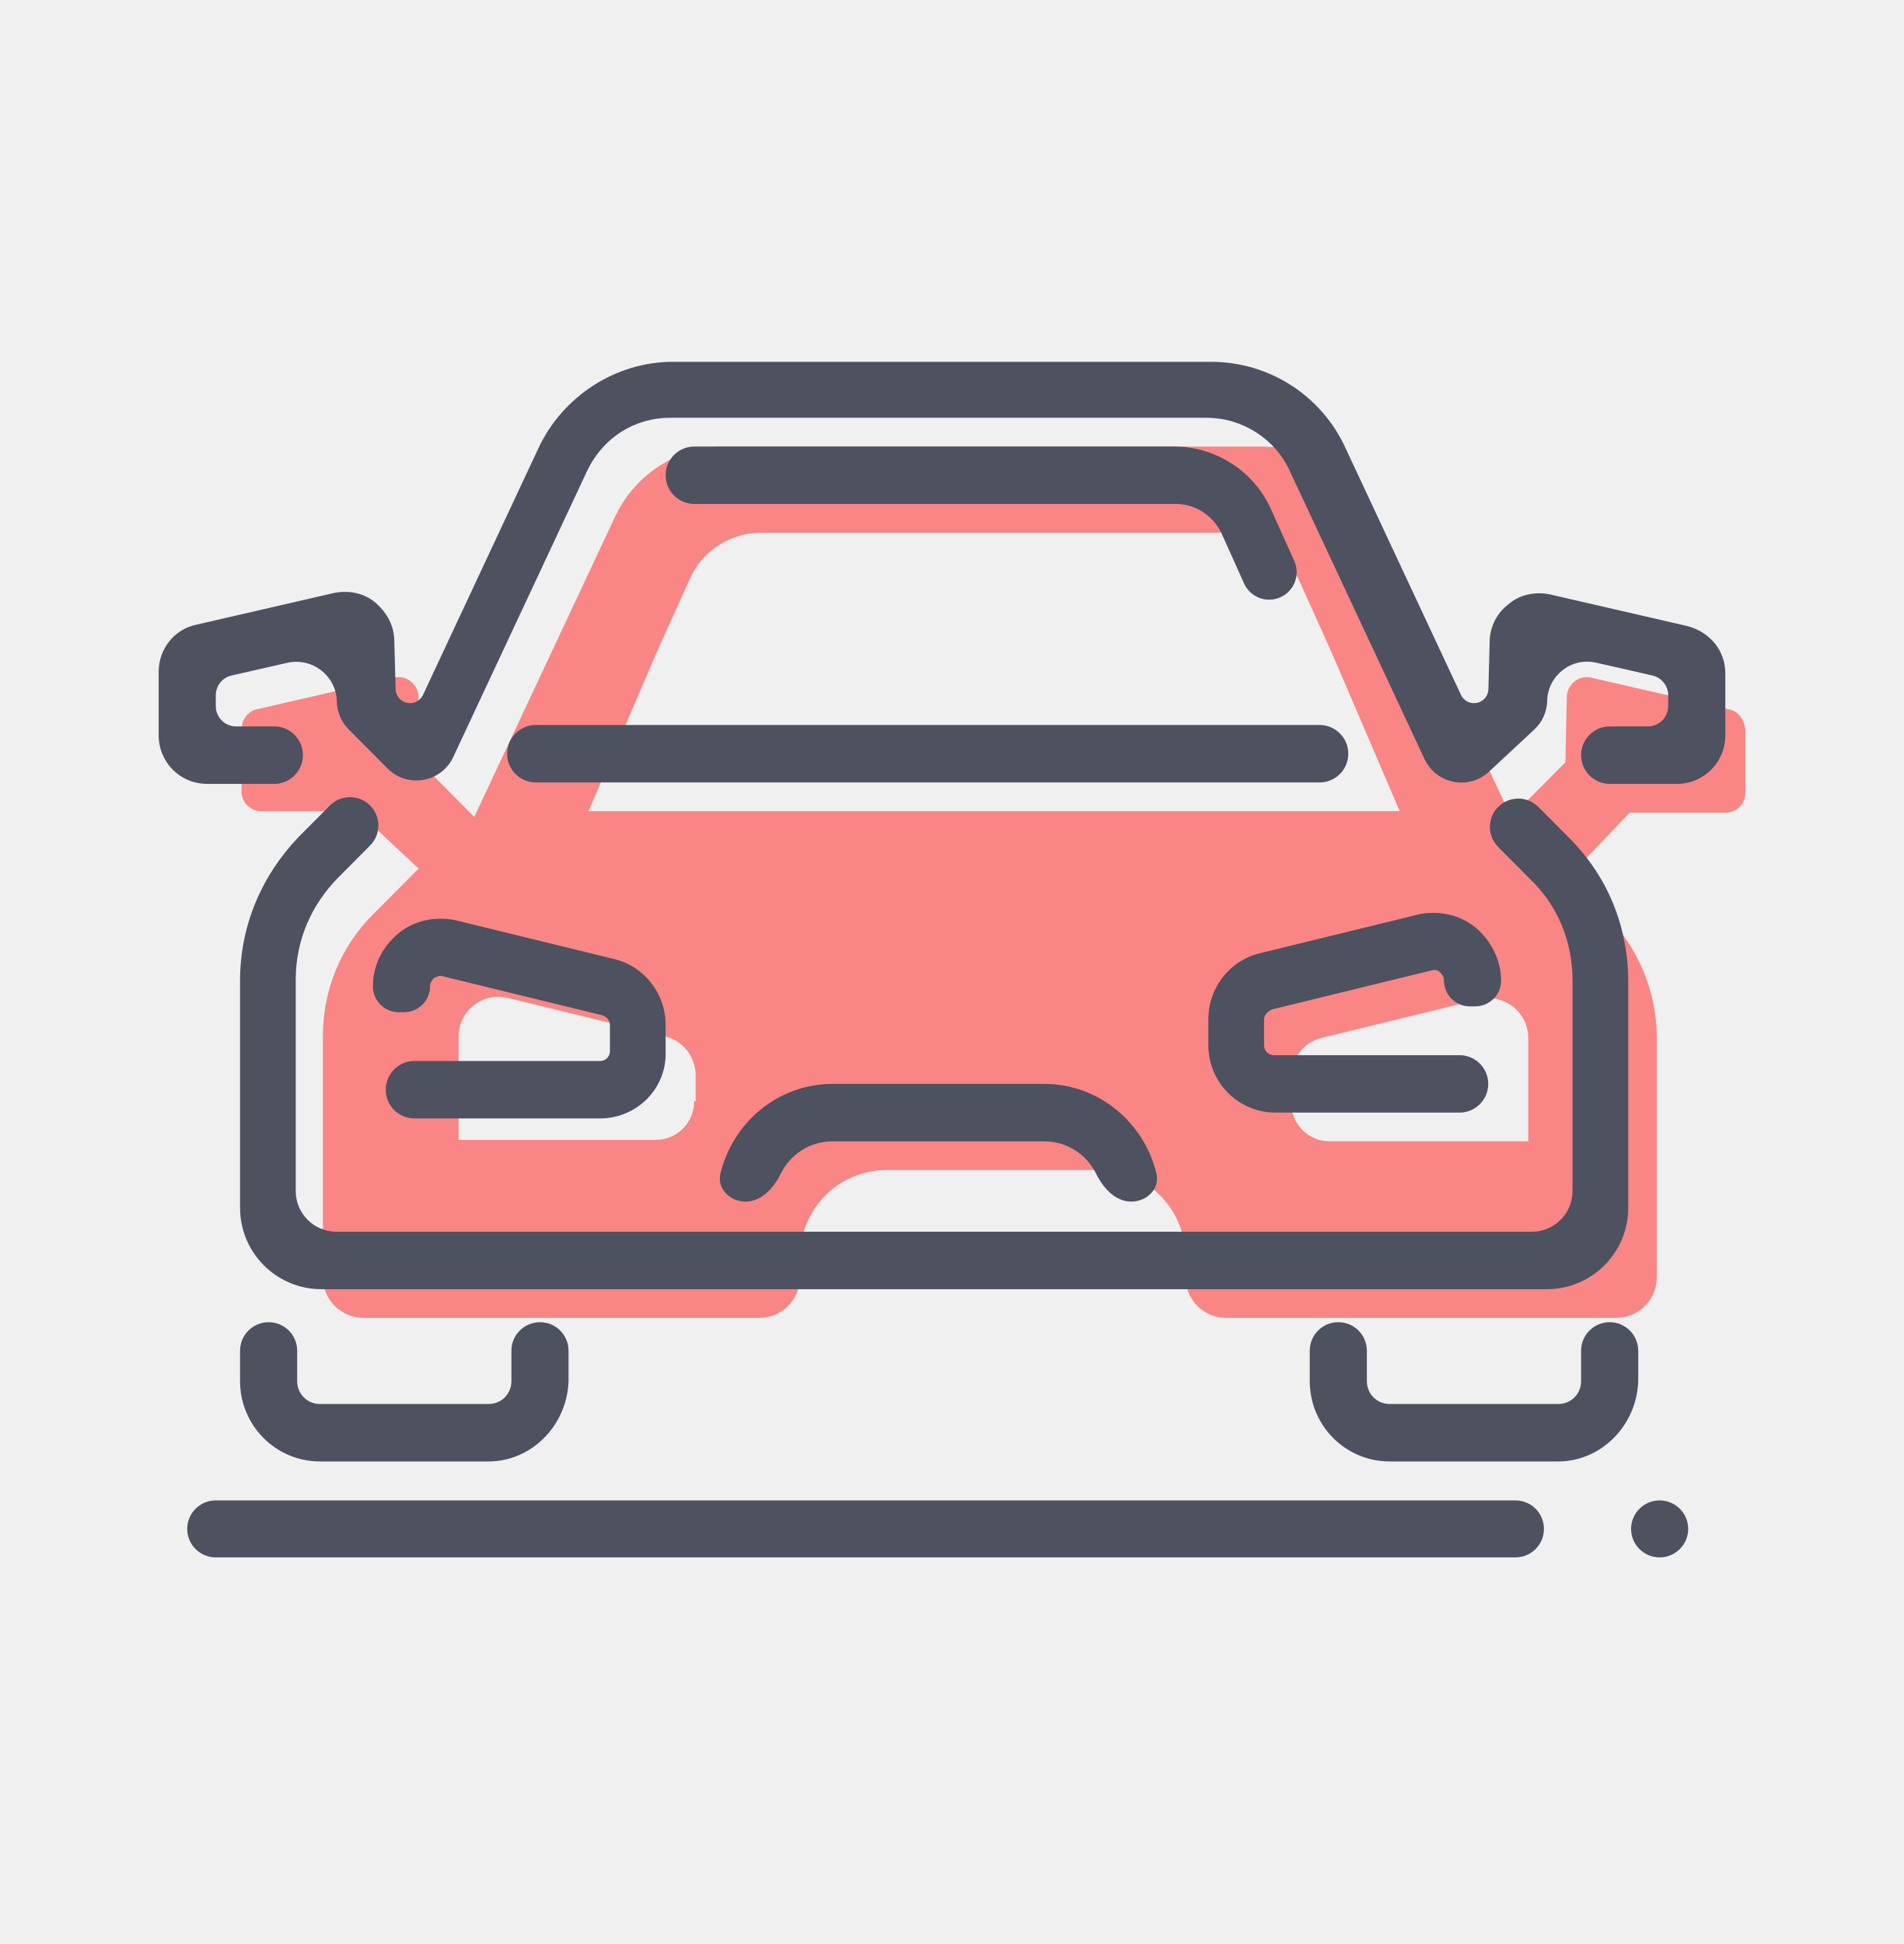
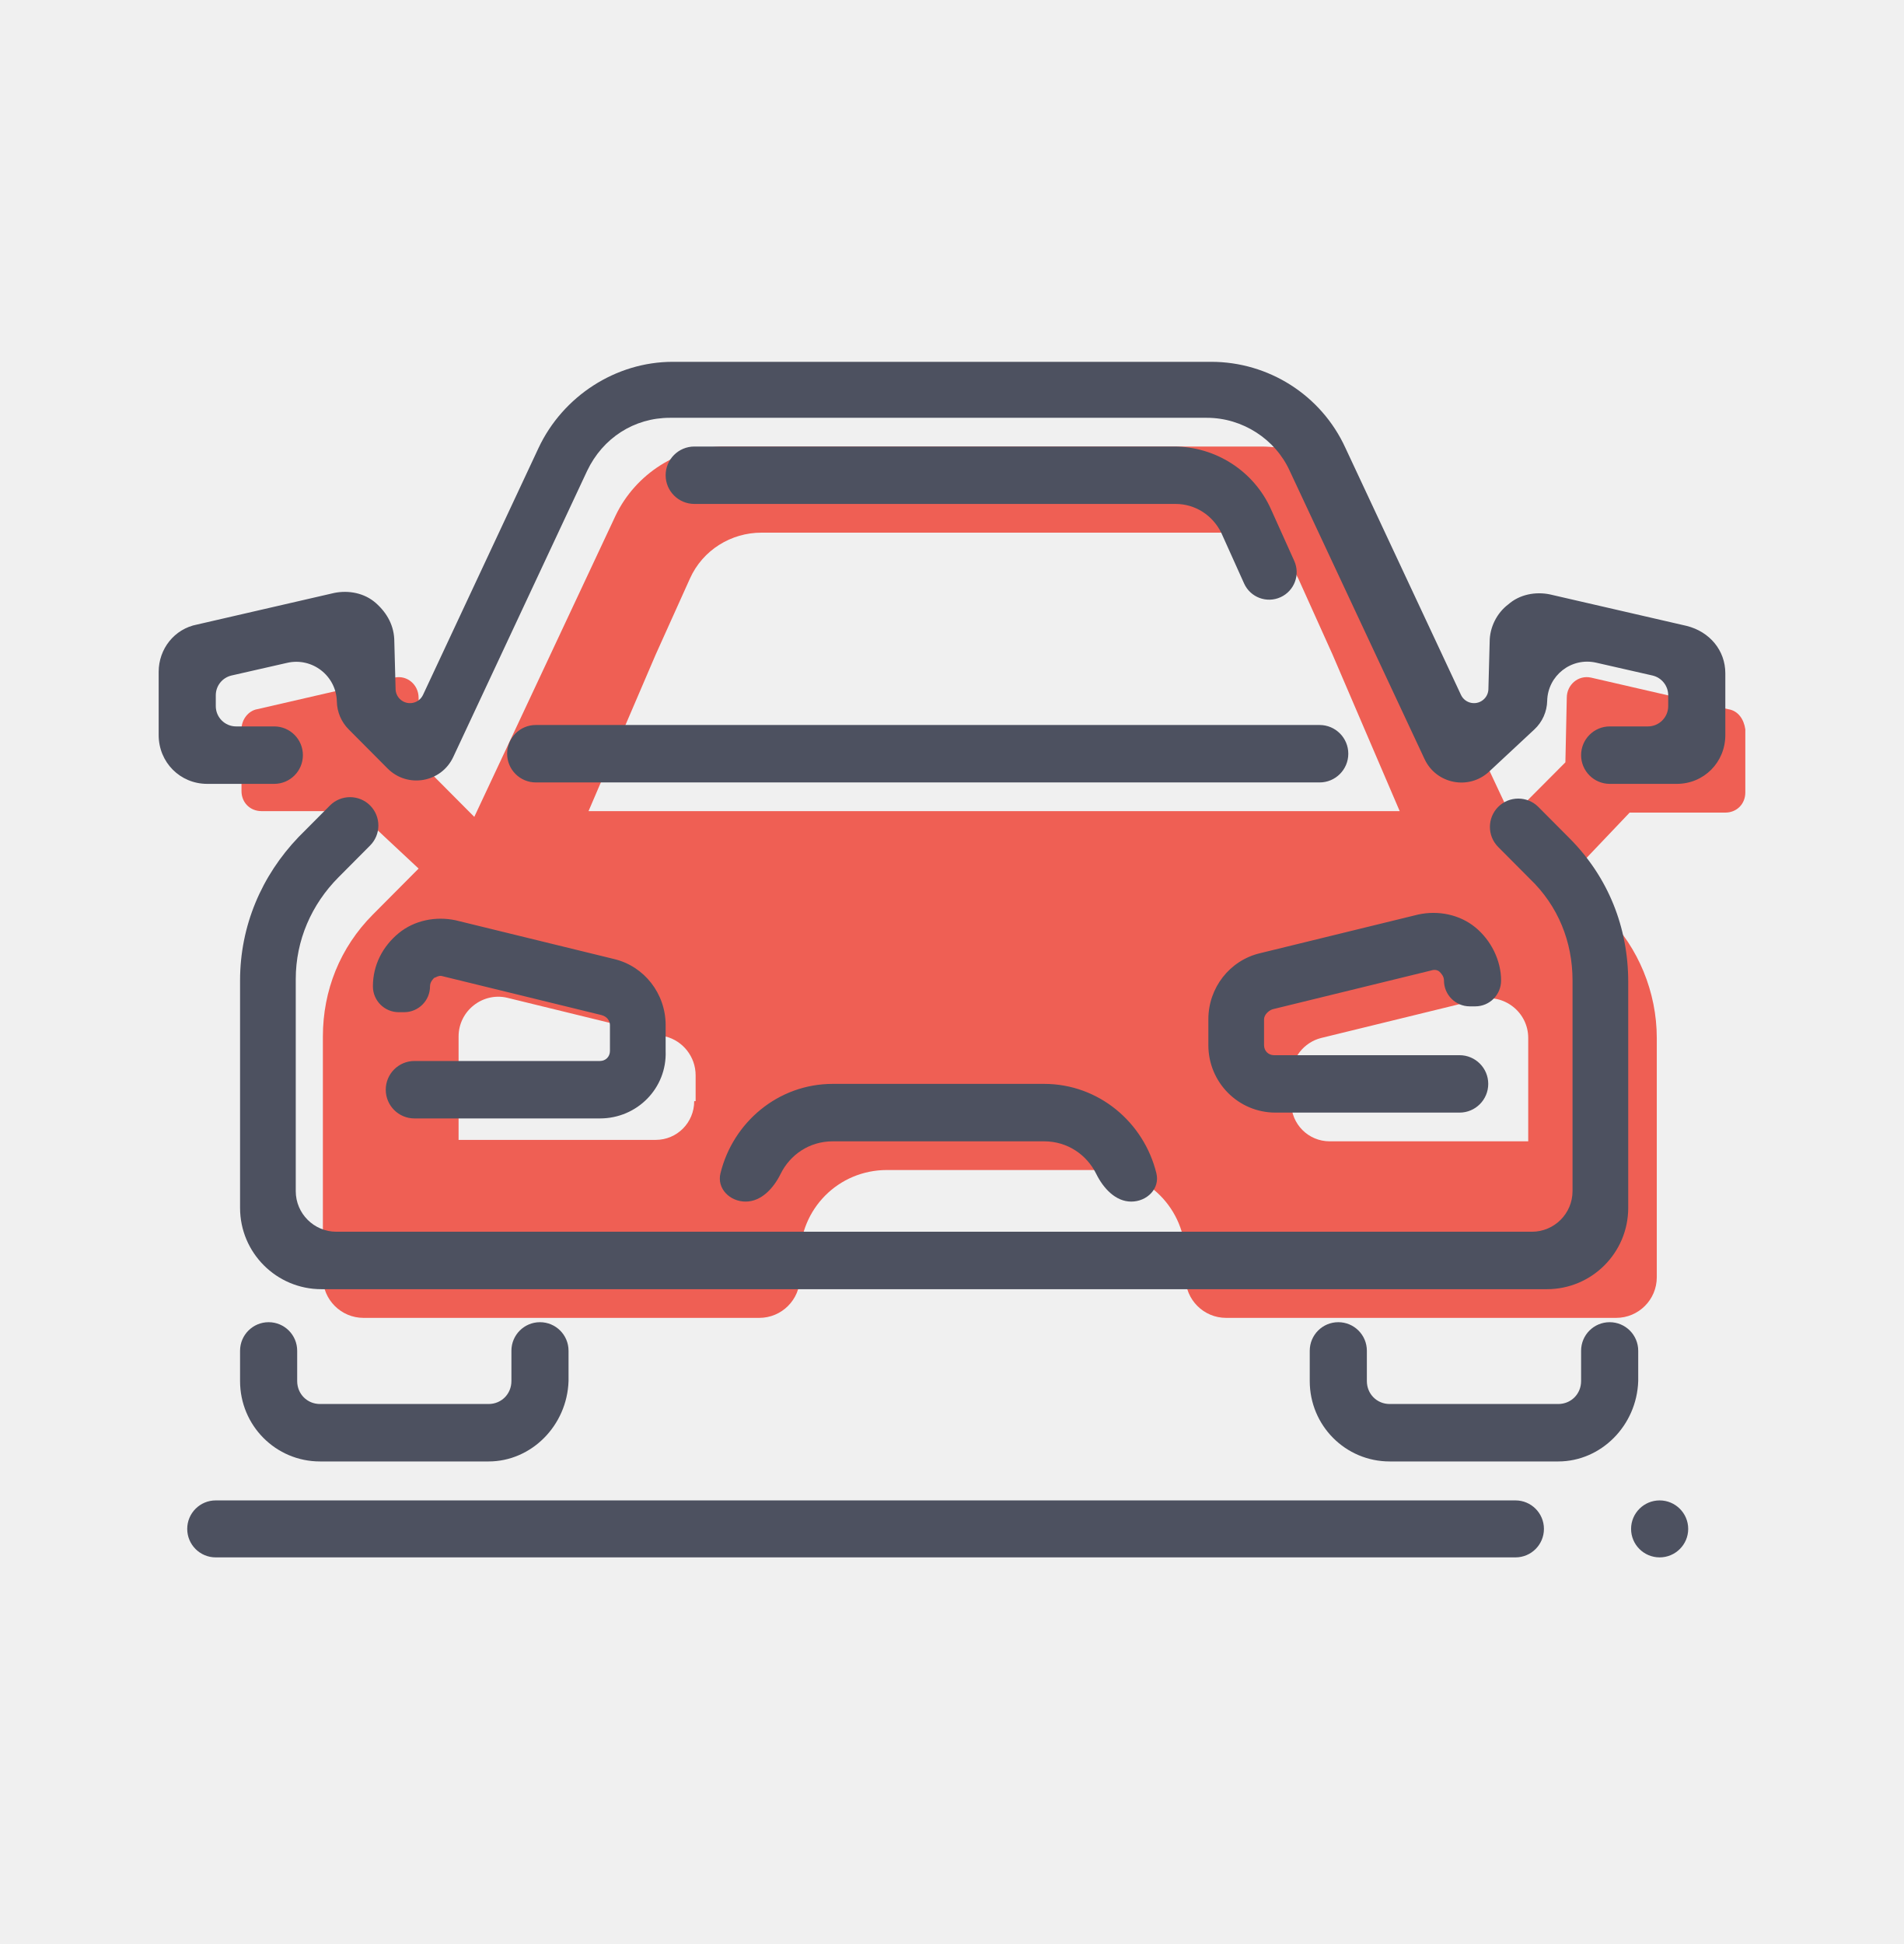
<svg xmlns="http://www.w3.org/2000/svg" width="48" height="49" viewBox="0 0 48 49" fill="none">
-   <g clip-path="url(#clip0)">
-     <path d="M43.568 17.876L40.112 17.08C39.788 17.008 39.499 17.261 39.499 17.587L39.464 19.215L38.095 20.59L34.531 12.992C34.027 11.942 32.983 11.255 31.795 11.255H24.954H18.257C17.105 11.255 16.025 11.942 15.521 12.992L11.957 20.59L10.589 19.215L10.553 17.587C10.553 17.261 10.265 17.008 9.941 17.08L6.484 17.876C6.268 17.913 6.088 18.13 6.088 18.383V19.939C6.088 20.228 6.304 20.445 6.592 20.445H9.004L10.553 21.893L9.401 23.051C8.572 23.883 8.14 24.968 8.14 26.126V32.194C8.14 32.76 8.599 33.218 9.165 33.218H19.141C19.707 33.218 20.166 32.76 20.166 32.194V31.735V31.699C20.166 30.468 21.138 29.491 22.362 29.491H27.69C28.915 29.491 29.887 30.468 29.887 31.699V31.735V32.194C29.887 32.76 30.345 33.218 30.911 33.218H40.743C41.309 33.218 41.768 32.76 41.768 32.194V26.163C41.768 25.005 41.3 23.883 40.508 23.087L39.535 22.11L41.084 20.482H43.496C43.784 20.482 44 20.265 44 19.975V18.383C43.964 18.13 43.82 17.913 43.568 17.876ZM17.501 27.755C17.501 28.297 17.069 28.732 16.529 28.732H11.561V26.126C11.561 25.475 12.173 25.005 12.785 25.149L16.781 26.126C17.213 26.235 17.537 26.633 17.537 27.103V27.755H17.501ZM14.837 20.445L16.529 16.501L17.393 14.584C17.717 13.86 18.437 13.426 19.194 13.426H30.931C31.723 13.426 32.407 13.896 32.731 14.584L33.595 16.501L35.287 20.445H14.837ZM38.527 28.768H33.523C32.983 28.768 32.551 28.334 32.551 27.791V27.139C32.551 26.669 32.875 26.271 33.307 26.163L37.303 25.186C37.915 25.041 38.527 25.511 38.527 26.163V28.768Z" fill="#F98585" />
-     <path fill-rule="evenodd" clip-rule="evenodd" d="M35.914 19.134C36.209 19.764 37.032 19.923 37.541 19.449L38.684 18.384C38.883 18.198 38.999 17.939 39.005 17.667C39.019 17.027 39.615 16.561 40.239 16.703L41.657 17.026C41.89 17.079 42.056 17.286 42.056 17.525V17.798C42.056 18.081 41.826 18.31 41.544 18.31H40.583C40.184 18.31 39.86 18.634 39.86 19.034C39.86 19.434 40.184 19.758 40.583 19.758H42.272C42.956 19.758 43.496 19.215 43.496 18.527V16.971C43.496 16.392 43.1 15.922 42.524 15.777L39.068 14.981C38.708 14.909 38.311 14.981 38.023 15.235C37.735 15.452 37.555 15.814 37.555 16.175L37.523 17.37C37.521 17.463 37.483 17.551 37.418 17.616C37.24 17.795 36.938 17.743 36.831 17.514L33.919 11.291C33.307 9.952 31.975 9.12 30.535 9.12H16.961C15.521 9.12 14.189 9.988 13.577 11.291L10.665 17.514C10.558 17.743 10.256 17.795 10.078 17.616C10.013 17.551 9.975 17.463 9.973 17.37L9.941 16.175C9.941 15.777 9.761 15.452 9.473 15.198C9.185 14.945 8.788 14.873 8.428 14.945L4.972 15.741C4.396 15.85 4 16.356 4 16.935V18.527C4 19.215 4.54 19.758 5.224 19.758H6.913C7.312 19.758 7.636 19.434 7.636 19.034C7.636 18.634 7.312 18.31 6.913 18.31H5.952C5.67 18.31 5.44 18.081 5.44 17.798V17.525C5.44 17.286 5.606 17.079 5.839 17.026L7.241 16.707C7.873 16.563 8.478 17.035 8.492 17.683C8.497 17.946 8.604 18.197 8.79 18.384L9.771 19.37C10.273 19.875 11.124 19.727 11.426 19.082L14.801 11.87C15.197 11.037 15.989 10.531 16.889 10.531H30.427C31.327 10.531 32.155 11.073 32.515 11.87L35.914 19.134ZM33.267 18.274H13.508C13.109 18.274 12.785 18.598 12.785 18.998C12.785 19.398 13.109 19.722 13.508 19.722H33.267C33.667 19.722 33.991 19.398 33.991 18.998C33.991 18.598 33.667 18.274 33.267 18.274ZM12.317 36.837H8.068C6.952 36.837 6.052 35.932 6.052 34.81V34.047C6.052 33.649 6.375 33.327 6.772 33.327C7.17 33.327 7.492 33.649 7.492 34.047V34.81C7.492 35.136 7.744 35.389 8.068 35.389H12.317C12.641 35.389 12.893 35.136 12.893 34.81V34.047C12.893 33.649 13.215 33.327 13.613 33.327C14.011 33.327 14.333 33.649 14.333 34.047V34.81C14.297 35.932 13.397 36.837 12.317 36.837ZM10.448 28.191H15.125C16.061 28.191 16.817 27.431 16.781 26.49V25.839C16.781 25.043 16.241 24.355 15.485 24.174L11.489 23.197C10.985 23.089 10.445 23.197 10.049 23.523C9.653 23.849 9.401 24.319 9.401 24.862C9.401 25.221 9.692 25.513 10.052 25.513H10.189C10.549 25.513 10.841 25.221 10.841 24.862C10.841 24.753 10.913 24.681 10.949 24.645C10.96 24.645 10.974 24.638 10.992 24.63C11.032 24.61 11.09 24.583 11.165 24.608L15.161 25.585C15.305 25.622 15.377 25.73 15.377 25.839V26.49C15.377 26.635 15.269 26.743 15.125 26.743H10.448C10.049 26.743 9.725 27.067 9.725 27.467C9.725 27.867 10.049 28.191 10.448 28.191ZM8.102 32.495H36.763H38.998C40.13 32.495 41.048 31.577 41.048 30.445V24.751C41.048 23.376 40.544 22.11 39.572 21.133L38.782 20.339C38.503 20.059 38.048 20.059 37.769 20.339C37.492 20.618 37.492 21.069 37.769 21.348L38.563 22.146C39.283 22.834 39.644 23.738 39.644 24.715V30.023C39.644 30.588 39.185 31.047 38.619 31.047H8.481C7.915 31.047 7.456 30.588 7.456 30.023V24.679C7.456 23.702 7.852 22.797 8.536 22.11L9.331 21.311C9.608 21.033 9.608 20.582 9.331 20.303C9.052 20.023 8.597 20.023 8.318 20.303L7.528 21.097C6.592 22.074 6.052 23.34 6.052 24.715V30.445C6.052 31.577 6.97 32.495 8.102 32.495ZM39.283 36.837H35.035C33.919 36.837 33.019 35.932 33.019 34.81V34.047C33.019 33.649 33.341 33.327 33.739 33.327C34.137 33.327 34.459 33.649 34.459 34.047V34.81C34.459 35.136 34.711 35.389 35.035 35.389H39.283C39.608 35.389 39.86 35.136 39.86 34.81V34.047C39.86 33.649 40.182 33.327 40.58 33.327C40.977 33.327 41.3 33.649 41.3 34.047V34.81C41.264 35.932 40.364 36.837 39.283 36.837ZM30.463 26.343C30.463 27.284 31.219 28.044 32.155 28.044H36.796C37.195 28.044 37.519 27.72 37.519 27.32C37.519 26.921 37.195 26.597 36.796 26.597H32.119C31.975 26.597 31.867 26.488 31.867 26.343V25.692C31.867 25.584 31.975 25.475 32.083 25.439L36.079 24.462C36.187 24.426 36.259 24.462 36.295 24.498C36.331 24.534 36.403 24.607 36.403 24.715C36.403 25.075 36.695 25.366 37.054 25.366H37.192C37.552 25.366 37.843 25.075 37.843 24.715C37.843 24.209 37.591 23.702 37.195 23.376C36.799 23.051 36.259 22.942 35.755 23.051L31.759 24.028C31.003 24.209 30.463 24.896 30.463 25.692V26.343ZM32.285 15.052C31.936 15.213 31.522 15.058 31.364 14.707L30.787 13.426C30.571 12.992 30.139 12.702 29.635 12.702H17.505C17.105 12.702 16.781 12.378 16.781 11.979C16.781 11.579 17.105 11.255 17.505 11.255H29.599C30.643 11.255 31.615 11.87 32.047 12.847L32.628 14.137C32.785 14.484 32.632 14.893 32.285 15.052ZM41.84 37.819C42.236 37.819 42.56 38.141 42.56 38.537C42.56 38.934 42.236 39.255 41.84 39.255C41.443 39.255 41.12 38.934 41.12 38.537C41.12 38.141 41.443 37.819 41.84 37.819ZM38.206 37.819H5.438C5.041 37.819 4.72 38.141 4.72 38.537C4.72 38.934 5.041 39.255 5.438 39.255H38.206C38.602 39.255 38.923 38.934 38.923 38.537C38.923 38.141 38.602 37.819 38.206 37.819ZM28.518 30.287C28.916 30.287 29.247 29.96 29.153 29.574C28.839 28.292 27.701 27.32 26.322 27.32H20.994C19.615 27.32 18.477 28.292 18.163 29.574C18.069 29.96 18.4 30.287 18.797 30.287C19.195 30.287 19.502 29.948 19.678 29.592C19.917 29.105 20.405 28.768 20.994 28.768H26.322C26.911 28.768 27.398 29.105 27.638 29.592C27.814 29.948 28.121 30.287 28.518 30.287Z" fill="#4D5160" />
+   <g id="front-Red">
+     <g id="front-Red_2">
+       <g id="icon_sedan" clip-path="url(#clip0)">
+         <path id="color" d="M43.568 17.876L40.112 17.08C39.788 17.008 39.499 17.261 39.499 17.587L39.464 19.215L38.095 20.59L34.531 12.992C34.027 11.942 32.983 11.255 31.795 11.255H24.954H18.257C17.105 11.255 16.025 11.942 15.521 12.992L11.957 20.59L10.589 19.215L10.553 17.587C10.553 17.261 10.265 17.008 9.941 17.08L6.484 17.876C6.268 17.913 6.088 18.13 6.088 18.383V19.939C6.088 20.228 6.304 20.445 6.592 20.445H9.004L10.553 21.893L9.401 23.051C8.572 23.883 8.14 24.968 8.14 26.126V32.194C8.14 32.76 8.599 33.218 9.165 33.218H19.141C19.707 33.218 20.166 32.76 20.166 32.194V31.735V31.699C20.166 30.468 21.138 29.491 22.362 29.491H27.69C28.915 29.491 29.887 30.468 29.887 31.699V31.735V32.194C29.887 32.76 30.345 33.218 30.911 33.218H40.743C41.309 33.218 41.768 32.76 41.768 32.194V26.163C41.768 25.005 41.3 23.883 40.508 23.087L39.535 22.11L41.084 20.482H43.496C43.784 20.482 44 20.265 44 19.975V18.383C43.964 18.13 43.82 17.913 43.568 17.876ZM17.501 27.755C17.501 28.297 17.069 28.732 16.529 28.732H11.561V26.126C11.561 25.475 12.173 25.005 12.785 25.149L16.781 26.126C17.213 26.235 17.537 26.633 17.537 27.103V27.755H17.501ZM14.837 20.445L16.529 16.501L17.393 14.584C17.717 13.86 18.437 13.426 19.194 13.426H30.931C31.723 13.426 32.407 13.896 32.731 14.584L33.595 16.501L35.287 20.445H14.837ZM38.527 28.768H33.523C32.983 28.768 32.551 28.334 32.551 27.791V27.139C32.551 26.669 32.875 26.271 33.307 26.163L37.303 25.186C37.915 25.041 38.527 25.511 38.527 26.163V28.768Z" fill="#EF5F54" />
+         <path id="Union" fill-rule="evenodd" clip-rule="evenodd" d="M35.914 19.134C36.209 19.764 37.032 19.923 37.541 19.449L38.684 18.384C38.883 18.198 38.999 17.939 39.005 17.667C39.019 17.027 39.615 16.561 40.239 16.703L41.657 17.026C41.89 17.079 42.056 17.286 42.056 17.525V17.798C42.056 18.081 41.826 18.31 41.544 18.31H40.583C40.184 18.31 39.86 18.634 39.86 19.034C39.86 19.434 40.184 19.758 40.583 19.758H42.272C42.956 19.758 43.496 19.215 43.496 18.527V16.971C43.496 16.392 43.1 15.922 42.524 15.777L39.068 14.981C38.708 14.909 38.311 14.981 38.023 15.235C37.735 15.452 37.555 15.814 37.555 16.175L37.523 17.37C37.521 17.463 37.483 17.551 37.418 17.616C37.24 17.795 36.938 17.743 36.831 17.514L33.919 11.291C33.307 9.952 31.975 9.12 30.535 9.12H16.961C15.521 9.12 14.189 9.988 13.577 11.291L10.665 17.514C10.558 17.743 10.256 17.795 10.078 17.616C10.013 17.551 9.975 17.463 9.973 17.37L9.941 16.175C9.941 15.777 9.761 15.452 9.473 15.198C9.185 14.945 8.788 14.873 8.428 14.945L4.972 15.741C4.396 15.85 4 16.356 4 16.935V18.527C4 19.215 4.54 19.758 5.224 19.758H6.913C7.312 19.758 7.636 19.434 7.636 19.034C7.636 18.634 7.312 18.31 6.913 18.31H5.952C5.67 18.31 5.44 18.081 5.44 17.798V17.525C5.44 17.286 5.606 17.079 5.839 17.026L7.241 16.707C7.873 16.563 8.478 17.035 8.492 17.683C8.497 17.946 8.604 18.197 8.79 18.384L9.771 19.37C10.273 19.875 11.124 19.727 11.426 19.082L14.801 11.87C15.197 11.037 15.989 10.531 16.889 10.531H30.427C31.327 10.531 32.155 11.073 32.515 11.87L35.914 19.134ZM33.267 18.274H13.508C13.109 18.274 12.785 18.598 12.785 18.998C12.785 19.398 13.109 19.722 13.508 19.722H33.267C33.667 19.722 33.991 19.398 33.991 18.998C33.991 18.598 33.667 18.274 33.267 18.274ZM12.317 36.837H8.068C6.952 36.837 6.052 35.932 6.052 34.81V34.047C6.052 33.649 6.375 33.327 6.772 33.327C7.17 33.327 7.492 33.649 7.492 34.047V34.81C7.492 35.136 7.744 35.389 8.068 35.389H12.317C12.641 35.389 12.893 35.136 12.893 34.81V34.047C12.893 33.649 13.215 33.327 13.613 33.327C14.011 33.327 14.333 33.649 14.333 34.047V34.81C14.297 35.932 13.397 36.837 12.317 36.837ZM10.448 28.191H15.125C16.061 28.191 16.817 27.431 16.781 26.49V25.839C16.781 25.043 16.241 24.355 15.485 24.174L11.489 23.197C10.985 23.089 10.445 23.197 10.049 23.523C9.653 23.849 9.401 24.319 9.401 24.862C9.401 25.221 9.692 25.513 10.052 25.513H10.189C10.549 25.513 10.841 25.221 10.841 24.862C10.841 24.753 10.913 24.681 10.949 24.645C10.96 24.645 10.974 24.638 10.992 24.63C11.032 24.61 11.09 24.583 11.165 24.608L15.161 25.585C15.305 25.622 15.377 25.73 15.377 25.839V26.49C15.377 26.635 15.269 26.743 15.125 26.743H10.448C10.049 26.743 9.725 27.067 9.725 27.467C9.725 27.867 10.049 28.191 10.448 28.191ZM8.102 32.495H36.763H38.998C40.13 32.495 41.048 31.577 41.048 30.445V24.751C41.048 23.376 40.544 22.11 39.572 21.133L38.782 20.339C38.503 20.059 38.048 20.059 37.769 20.339C37.492 20.618 37.492 21.069 37.769 21.348L38.563 22.146C39.283 22.834 39.644 23.738 39.644 24.715V30.023C39.644 30.588 39.185 31.047 38.619 31.047H8.481C7.915 31.047 7.456 30.588 7.456 30.023V24.679C7.456 23.702 7.852 22.797 8.536 22.11L9.331 21.311C9.608 21.033 9.608 20.582 9.331 20.303C9.052 20.023 8.597 20.023 8.318 20.303L7.528 21.097C6.592 22.074 6.052 23.34 6.052 24.715V30.445C6.052 31.577 6.97 32.495 8.102 32.495ZM39.283 36.837H35.035C33.919 36.837 33.019 35.932 33.019 34.81V34.047C33.019 33.649 33.341 33.327 33.739 33.327C34.137 33.327 34.459 33.649 34.459 34.047V34.81C34.459 35.136 34.711 35.389 35.035 35.389H39.283C39.608 35.389 39.86 35.136 39.86 34.81V34.047C39.86 33.649 40.182 33.327 40.58 33.327C40.977 33.327 41.3 33.649 41.3 34.047V34.81C41.264 35.932 40.364 36.837 39.283 36.837ZM30.463 26.343C30.463 27.284 31.219 28.044 32.155 28.044H36.796C37.195 28.044 37.519 27.72 37.519 27.32C37.519 26.921 37.195 26.597 36.796 26.597H32.119C31.975 26.597 31.867 26.488 31.867 26.343V25.692C31.867 25.584 31.975 25.475 32.083 25.439L36.079 24.462C36.187 24.426 36.259 24.462 36.295 24.498C36.331 24.534 36.403 24.607 36.403 24.715C36.403 25.075 36.695 25.366 37.054 25.366H37.192C37.552 25.366 37.843 25.075 37.843 24.715C37.843 24.209 37.591 23.702 37.195 23.376C36.799 23.051 36.259 22.942 35.755 23.051L31.759 24.028C31.003 24.209 30.463 24.896 30.463 25.692V26.343ZM32.285 15.052C31.936 15.213 31.522 15.058 31.364 14.707L30.787 13.426C30.571 12.992 30.139 12.702 29.635 12.702H17.505C17.105 12.702 16.781 12.378 16.781 11.979C16.781 11.579 17.105 11.255 17.505 11.255H29.599C30.643 11.255 31.615 11.87 32.047 12.847L32.628 14.137C32.785 14.484 32.632 14.893 32.285 15.052ZM41.84 37.819C42.236 37.819 42.56 38.141 42.56 38.537C42.56 38.934 42.236 39.255 41.84 39.255C41.443 39.255 41.12 38.934 41.12 38.537C41.12 38.141 41.443 37.819 41.84 37.819ZM38.206 37.819H5.438C5.041 37.819 4.72 38.141 4.72 38.537C4.72 38.934 5.041 39.255 5.438 39.255H38.206C38.602 39.255 38.923 38.934 38.923 38.537C38.923 38.141 38.602 37.819 38.206 37.819ZM28.518 30.287C28.916 30.287 29.247 29.96 29.153 29.574C28.839 28.292 27.701 27.32 26.322 27.32H20.994C19.615 27.32 18.477 28.292 18.163 29.574C18.069 29.96 18.4 30.287 18.797 30.287C19.195 30.287 19.502 29.948 19.678 29.592C19.917 29.105 20.405 28.768 20.994 28.768H26.322C26.911 28.768 27.398 29.105 27.638 29.592C27.814 29.948 28.121 30.287 28.518 30.287Z" fill="#4D5160" />
+       </g>
+     </g>
  </g>
  <defs>
    <clipPath id="clip0">
      <rect width="40" height="31.155" fill="white" transform="translate(4 9.045)" />
    </clipPath>
  </defs>
</svg>
